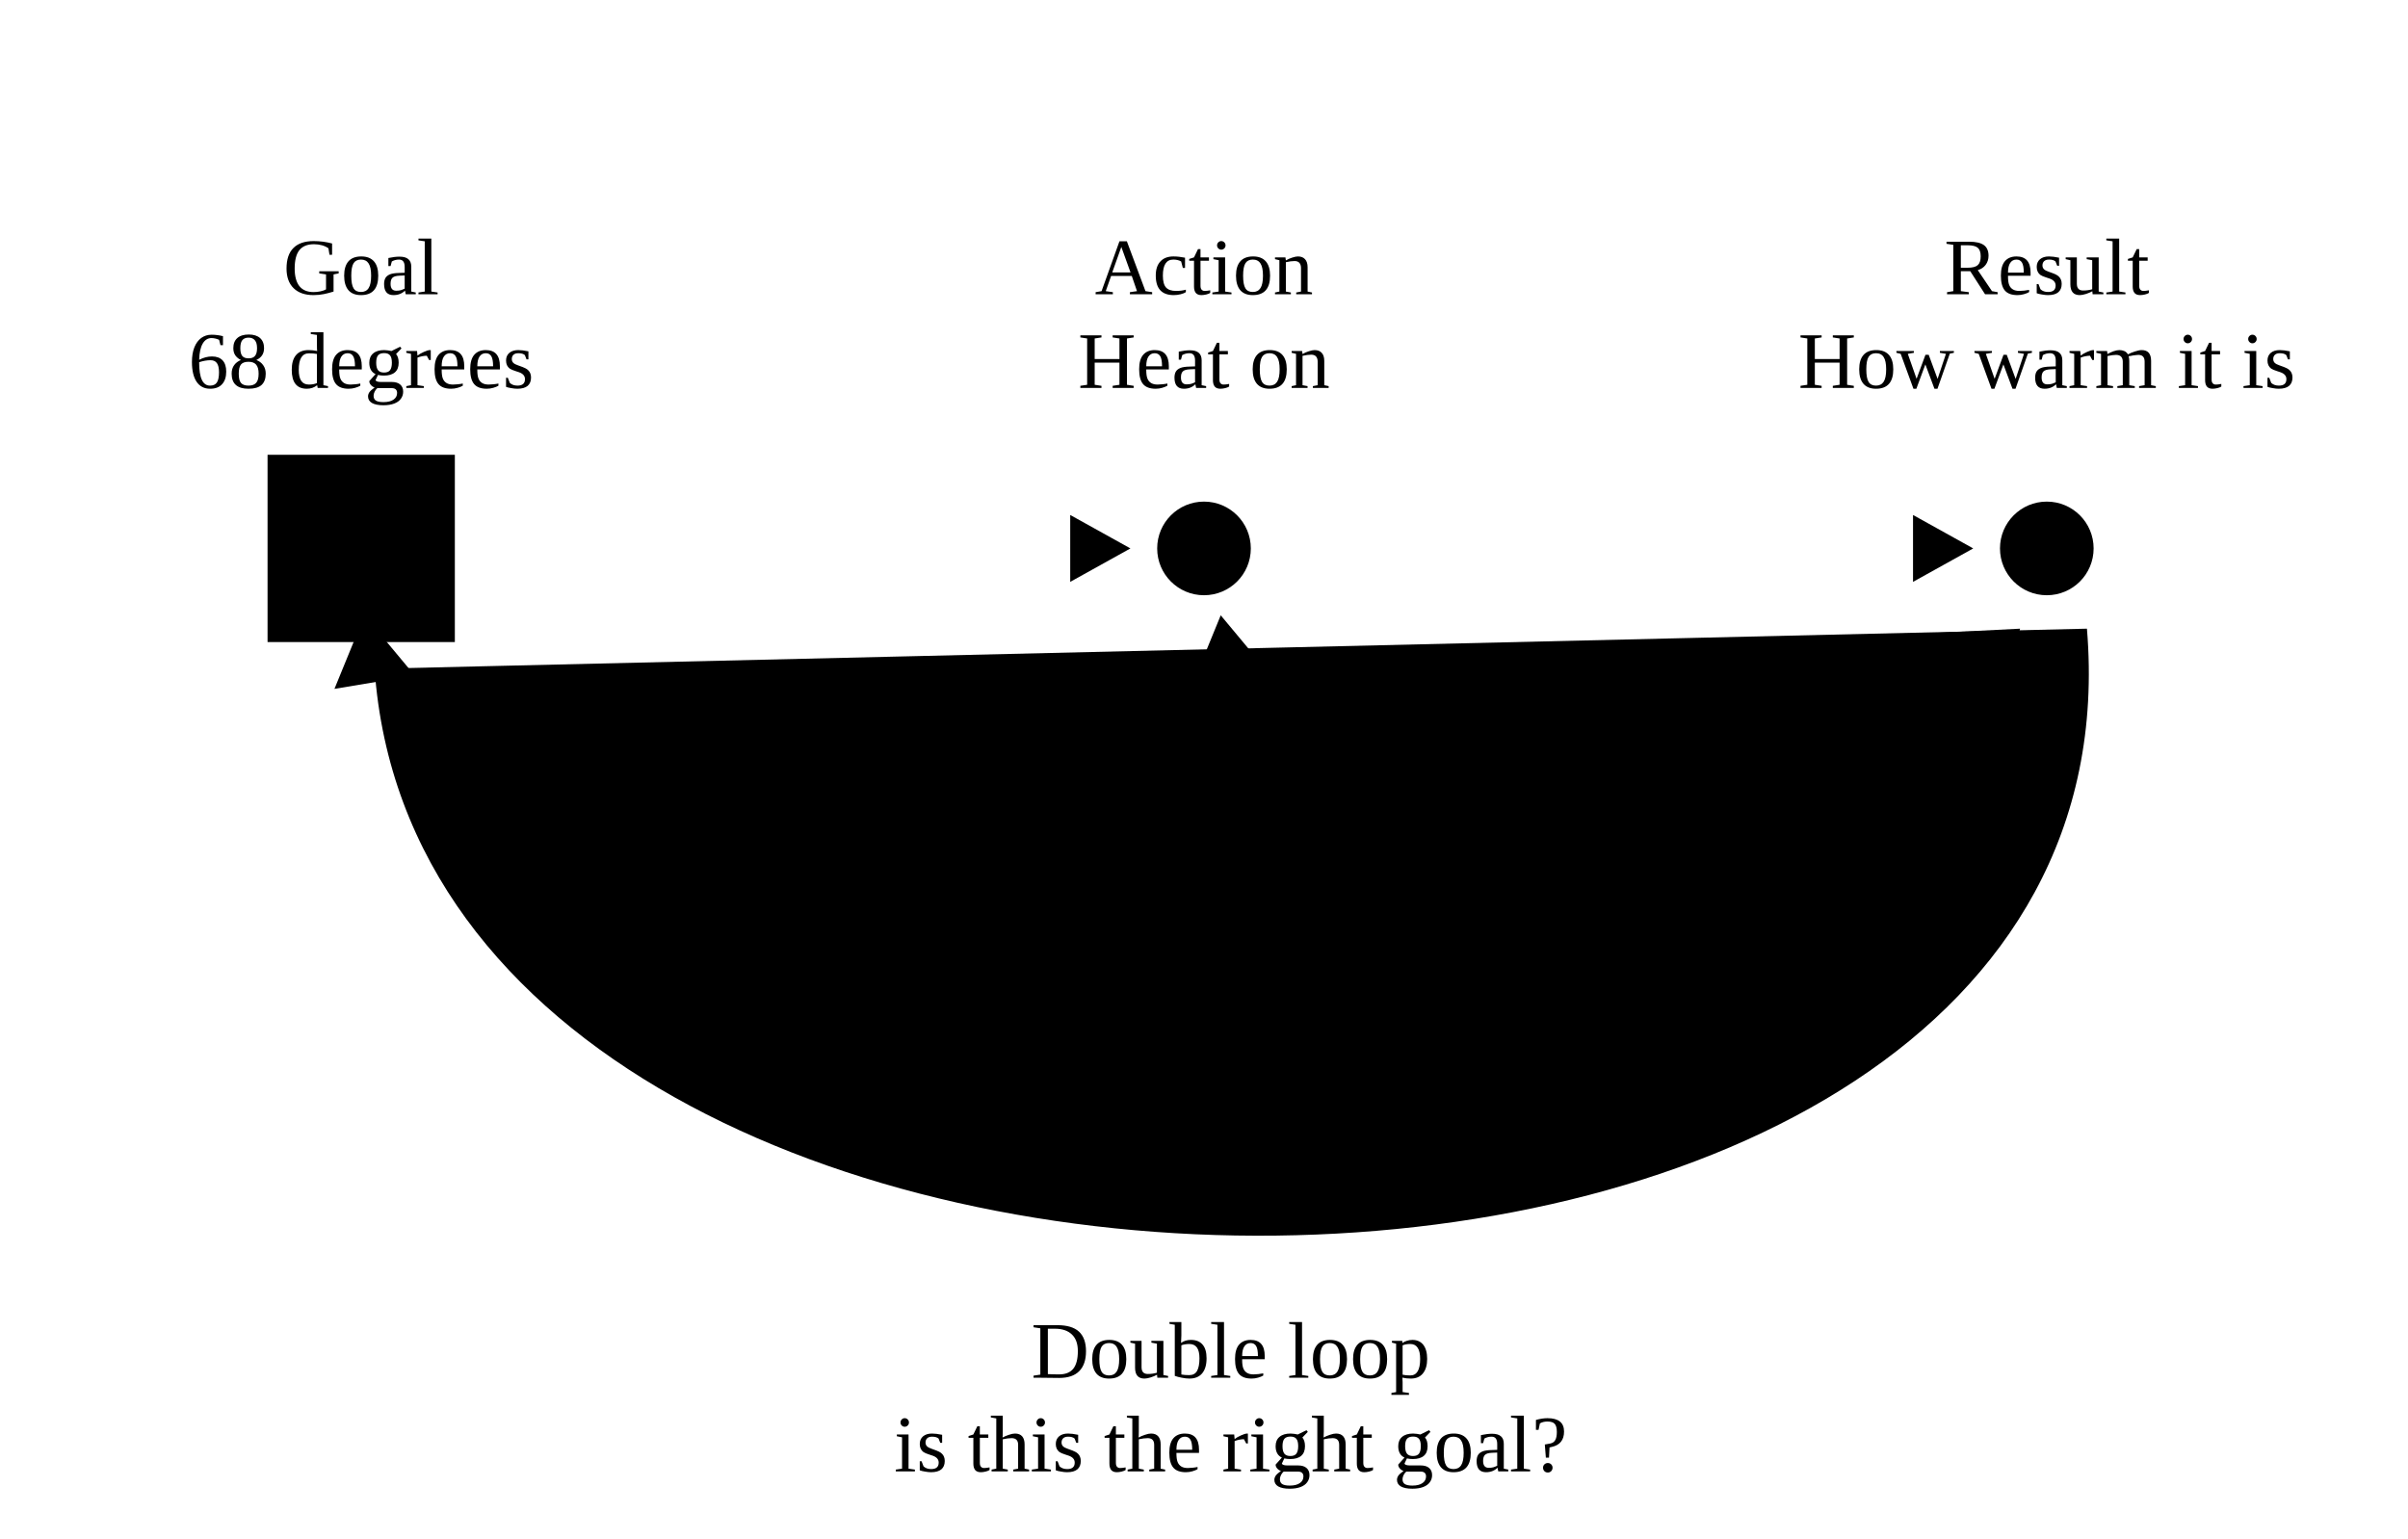
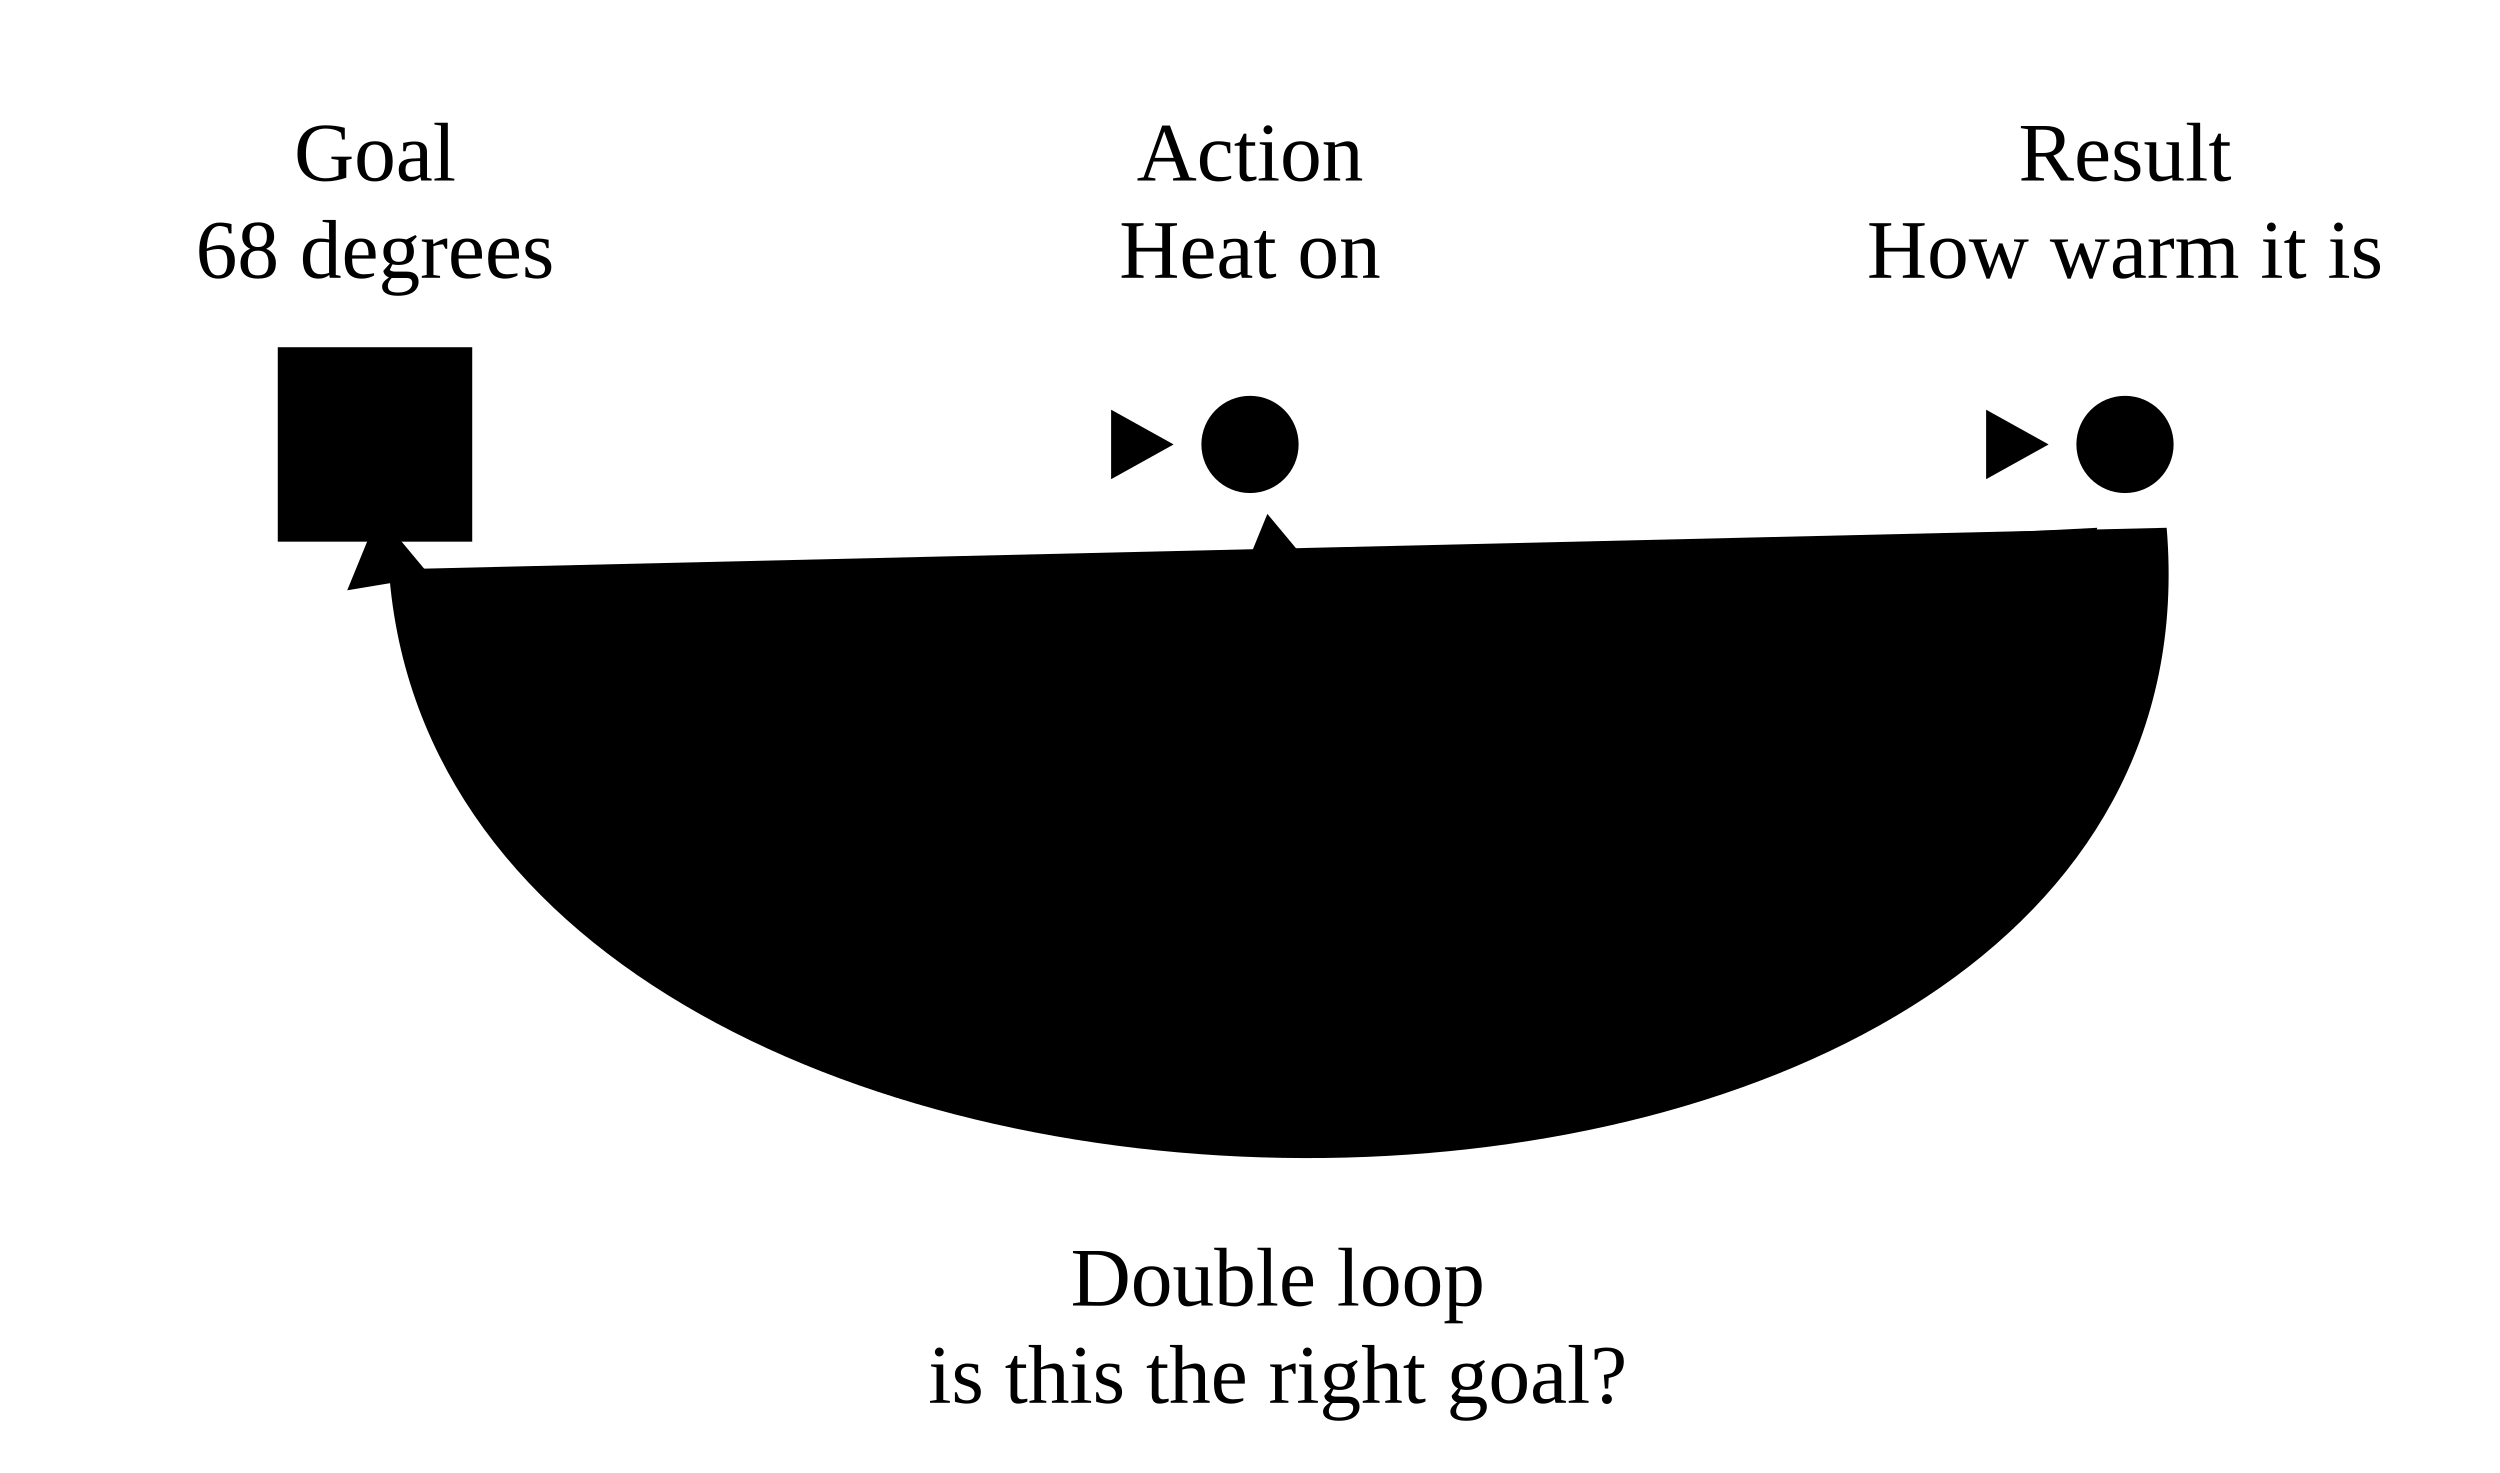
- <svg xmlns="http://www.w3.org/2000/svg" class="fig" viewBox="0 0 360 230" role="img" aria-labelledby="fig-loops-title fig-loops-desc">
+ <svg xmlns="http://www.w3.org/2000/svg" class="fig" viewBox="0 18 360 212" role="img" aria-labelledby="fig-loops-title fig-loops-desc">
  <rect class="fig-mark" x="40" y="68" width="28" height="28" />
  <path class="fig-axis" d="M62,82 L162,82" />
  <path class="fig-arrow" d="M160,77 L169,82 L160,87 Z" />
  <path class="fig-axis" d="M188,82 L288,82" />
  <path class="fig-arrow" d="M286,77 L295,82 L286,87 Z" />
  <g class="fig-stops">
    <circle cx="54" cy="82" r="7" />
    <circle cx="180" cy="82" r="7" />
    <circle cx="306" cy="82" r="7" />
  </g>
  <g class="fig-label" text-anchor="middle">
    <text x="54" y="44">Goal</text>
    <text x="180" y="44">Action</text>
    <text x="306" y="44">Result</text>
  </g>
  <g class="fig-note" text-anchor="middle">
    <text x="54" y="58">68 degrees</text>
    <text x="180" y="58">Heat on</text>
    <text x="306" y="58">How warm it is</text>
  </g>
  <path class="fig-return" d="M302,94 C294,132 196,132 184,100" />
  <path class="fig-arrow" d="M178,103 L182.5,92 L190,101 Z" />
  <text class="fig-label" x="236" y="136" text-anchor="middle">Single loop</text>
  <text class="fig-note" x="236" y="150" text-anchor="middle">fix the action</text>
  <path class="fig-return" d="M312,94 C322,214 64,214 56,100" />
  <path class="fig-arrow" d="M50,103 L54.5,92 L62,101 Z" />
  <text class="fig-label" x="184" y="206" text-anchor="middle">Double loop</text>
  <text class="fig-note" x="184" y="220" text-anchor="middle">is this the right goal?</text>
</svg>
